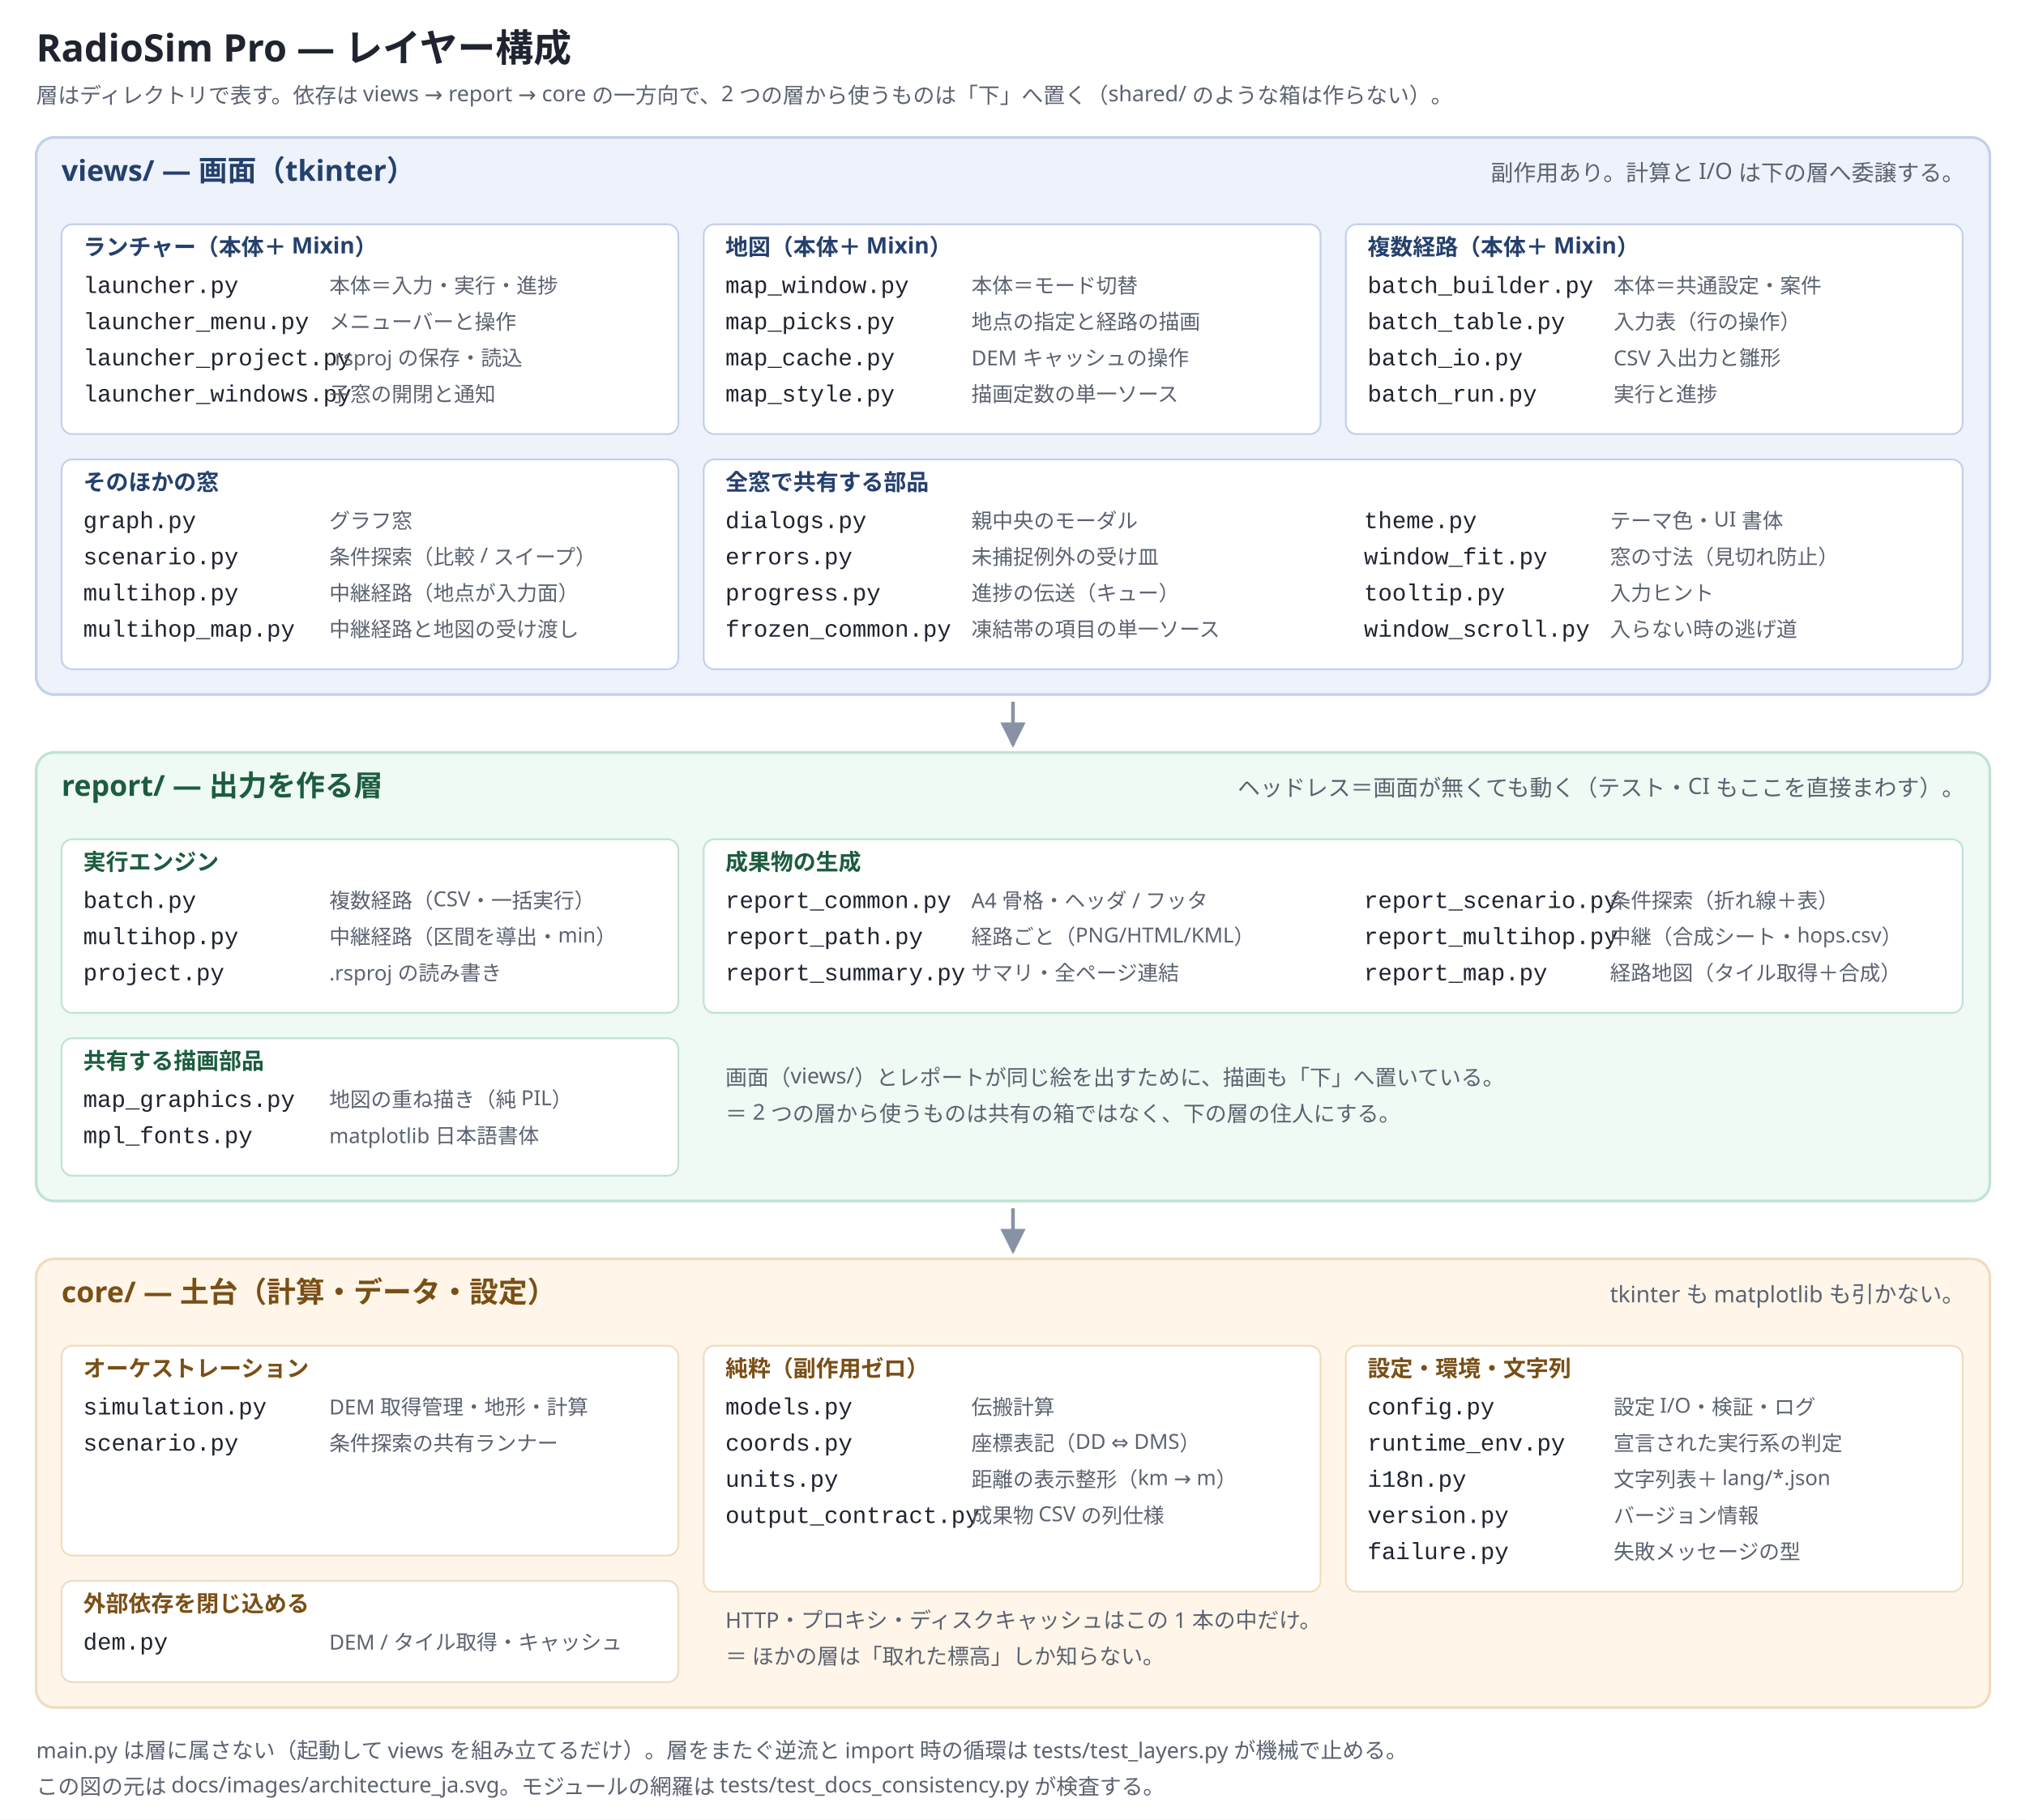
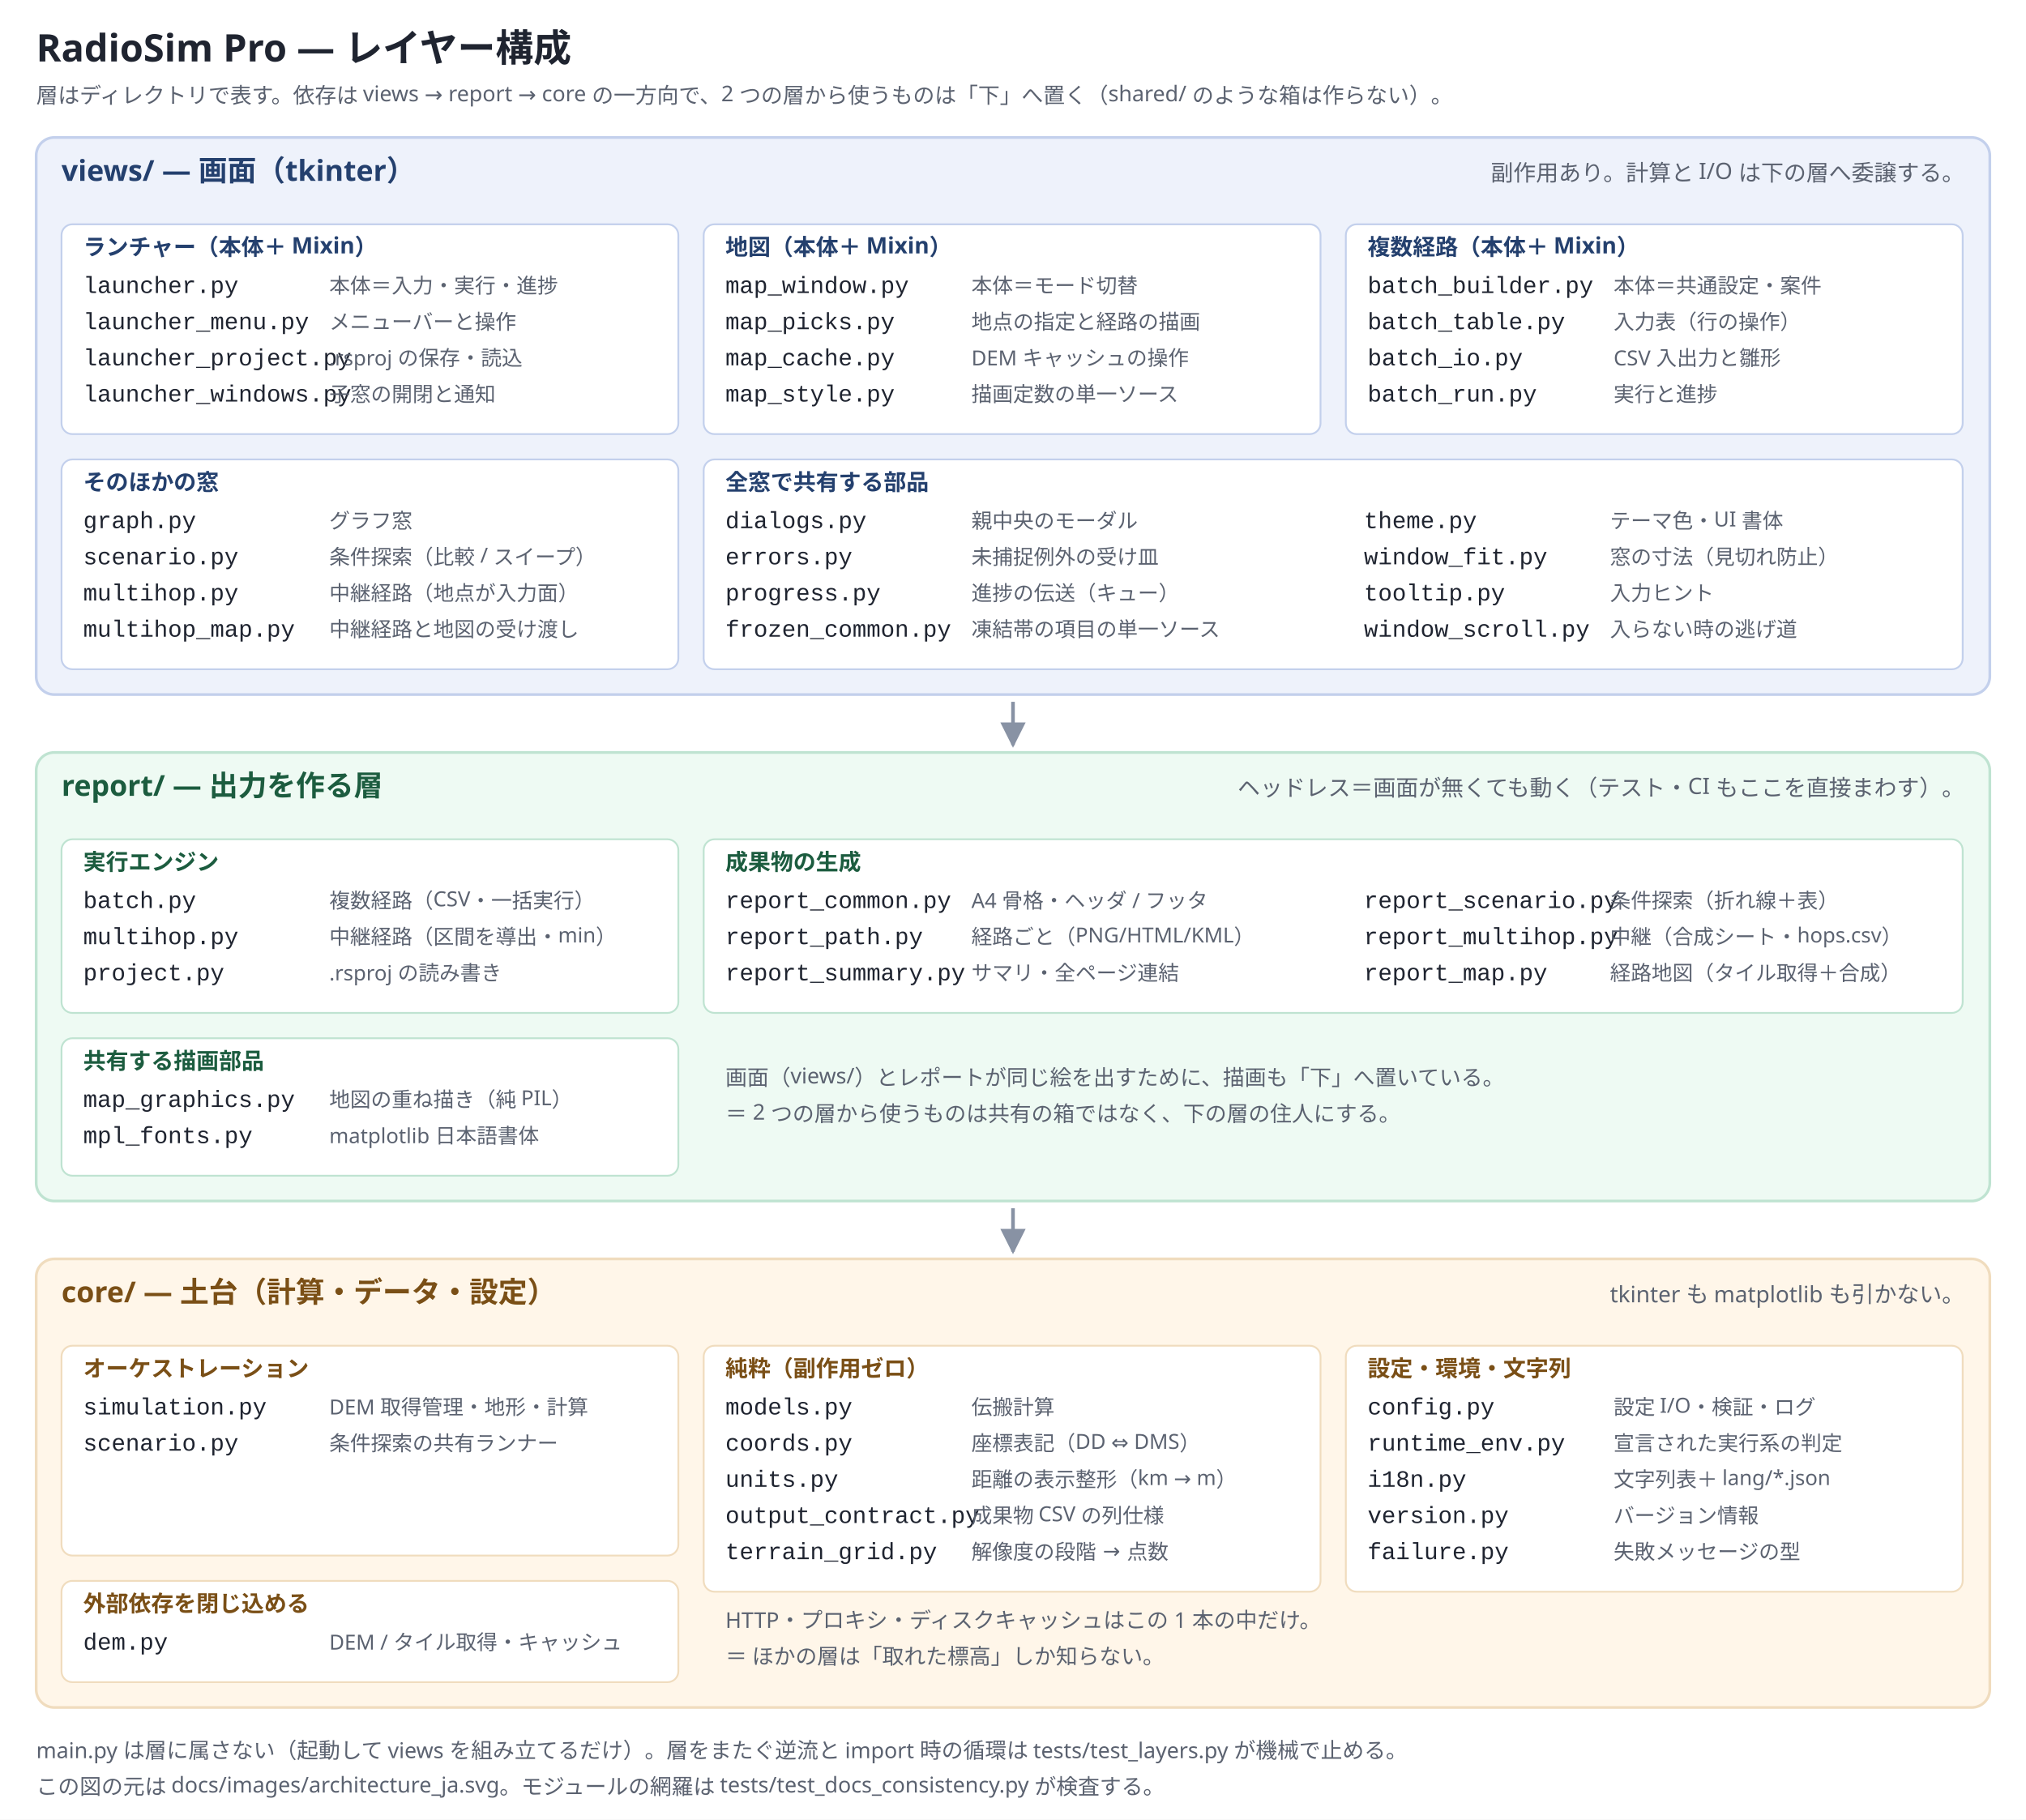
<svg xmlns="http://www.w3.org/2000/svg" viewBox="0 0 1120 1006" width="1120" height="1006" role="img" aria-labelledby="ttl desc" font-family="'BIZ UDPGothic','Meiryo','Yu Gothic','Hiragino Sans',sans-serif">
  <defs>
    <marker id="ar" viewBox="0 0 10 10" refX="9" refY="5" markerWidth="7" markerHeight="7" orient="auto-start-reverse">
      <path d="M0,0 L10,5 L0,10 z" fill="#8892a4" />
    </marker>
    <style>
      .band  { stroke-width:1.5 }
      .card  { fill:#ffffff; stroke-width:1 }
      .lname { font-size:16px; font-weight:700 }
      .lrule { font-size:12.5px; fill:#5b6270 }
      .ctitle{ font-size:12.5px; font-weight:700 }
      .mod   { font-size:13px; font-family:Consolas,'Courier New',monospace; fill:#1f2430 }
      .role  { font-size:11.5px; fill:#5b6270 }
      .note  { font-size:12px; fill:#5b6270 }
      .arrow { stroke:#8892a4; stroke-width:2; marker-end:url(#ar) }
    </style>
  </defs>
  <rect width="1120" height="1006" fill="#ffffff" />
  <text x="20" y="34" font-size="21" font-weight="700" fill="#1f2430">RadioSim Pro — レイヤー構成</text>
  <text x="20" y="57" class="note">層はディレクトリで表す。依存は views → report → core の一方向で、2 つの層から使うものは「下」へ置く（shared/ のような箱は作らない）。</text>
  <rect class="band" x="20" y="76" width="1080" height="308" rx="10" fill="#eef2fb" stroke="#c3d0ec" />
  <text x="34" y="100" class="lname" fill="#24406e">views/ — 画面（tkinter）</text>
  <text x="1086" y="100" class="lrule" text-anchor="end">副作用あり。計算と I/O は下の層へ委譲する。</text>
  <g>
    <rect class="card" x="34" y="124" width="341" height="116" rx="6" stroke="#c3d0ec" />
    <text x="46" y="141" class="ctitle" fill="#24406e">ランチャー（本体＋ Mixin）</text>
    <text x="46" y="162" class="mod">launcher.py</text>
    <text x="182" y="162" class="role">本体＝入力・実行・進捗</text>
    <text x="46" y="182" class="mod">launcher_menu.py</text>
    <text x="182" y="182" class="role">メニューバーと操作</text>
    <text x="46" y="202" class="mod">launcher_project.py</text>
    <text x="182" y="202" class="role">.rsproj の保存・読込</text>
    <text x="46" y="222" class="mod">launcher_windows.py</text>
    <text x="182" y="222" class="role">子窓の開閉と通知</text>
    <rect class="card" x="389" y="124" width="341" height="116" rx="6" stroke="#c3d0ec" />
    <text x="401" y="141" class="ctitle" fill="#24406e">地図（本体＋ Mixin）</text>
    <text x="401" y="162" class="mod">map_window.py</text>
    <text x="537" y="162" class="role">本体＝モード切替</text>
    <text x="401" y="182" class="mod">map_picks.py</text>
    <text x="537" y="182" class="role">地点の指定と経路の描画</text>
    <text x="401" y="202" class="mod">map_cache.py</text>
    <text x="537" y="202" class="role">DEM キャッシュの操作</text>
    <text x="401" y="222" class="mod">map_style.py</text>
    <text x="537" y="222" class="role">描画定数の単一ソース</text>
    <rect class="card" x="744" y="124" width="341" height="116" rx="6" stroke="#c3d0ec" />
    <text x="756" y="141" class="ctitle" fill="#24406e">複数経路（本体＋ Mixin）</text>
    <text x="756" y="162" class="mod">batch_builder.py</text>
    <text x="892" y="162" class="role">本体＝共通設定・案件</text>
    <text x="756" y="182" class="mod">batch_table.py</text>
    <text x="892" y="182" class="role">入力表（行の操作）</text>
    <text x="756" y="202" class="mod">batch_io.py</text>
    <text x="892" y="202" class="role">CSV 入出力と雛形</text>
    <text x="756" y="222" class="mod">batch_run.py</text>
    <text x="892" y="222" class="role">実行と進捗</text>
  </g>
  <g>
    <rect class="card" x="34" y="254" width="341" height="116" rx="6" stroke="#c3d0ec" />
    <text x="46" y="271" class="ctitle" fill="#24406e">そのほかの窓</text>
    <text x="46" y="292" class="mod">graph.py</text>
    <text x="182" y="292" class="role">グラフ窓</text>
    <text x="46" y="312" class="mod">scenario.py</text>
    <text x="182" y="312" class="role">条件探索（比較 / スイープ）</text>
    <text x="46" y="332" class="mod">multihop.py</text>
    <text x="182" y="332" class="role">中継経路（地点が入力面）</text>
    <text x="46" y="352" class="mod">multihop_map.py</text>
    <text x="182" y="352" class="role">中継経路と地図の受け渡し</text>
    <rect class="card" x="389" y="254" width="696" height="116" rx="6" stroke="#c3d0ec" />
    <text x="401" y="271" class="ctitle" fill="#24406e">全窓で共有する部品</text>
    <text x="401" y="292" class="mod">dialogs.py</text>
    <text x="537" y="292" class="role">親中央のモーダル</text>
    <text x="401" y="312" class="mod">errors.py</text>
    <text x="537" y="312" class="role">未捕捉例外の受け皿</text>
    <text x="401" y="332" class="mod">progress.py</text>
    <text x="537" y="332" class="role">進捗の伝送（キュー）</text>
    <text x="401" y="352" class="mod">frozen_common.py</text>
    <text x="537" y="352" class="role">凍結帯の項目の単一ソース</text>
    <text x="754" y="292" class="mod">theme.py</text>
    <text x="890" y="292" class="role">テーマ色・UI 書体</text>
    <text x="754" y="312" class="mod">window_fit.py</text>
    <text x="890" y="312" class="role">窓の寸法（見切れ防止）</text>
    <text x="754" y="332" class="mod">tooltip.py</text>
    <text x="890" y="332" class="role">入力ヒント</text>
    <text x="754" y="352" class="mod">window_scroll.py</text>
    <text x="890" y="352" class="role">入らない時の逃げ道</text>
  </g>
  <line class="arrow" x1="560" y1="388" x2="560" y2="412" />
  <rect class="band" x="20" y="416" width="1080" height="248" rx="10" fill="#eefaf3" stroke="#bfe3d1" />
  <text x="34" y="440" class="lname" fill="#1c5c3f">report/ — 出力を作る層</text>
  <text x="1086" y="440" class="lrule" text-anchor="end">ヘッドレス＝画面が無くても動く（テスト・CI もここを直接まわす）。</text>
  <g>
    <rect class="card" x="34" y="464" width="341" height="96" rx="6" stroke="#bfe3d1" />
    <text x="46" y="481" class="ctitle" fill="#1c5c3f">実行エンジン</text>
    <text x="46" y="502" class="mod">batch.py</text>
    <text x="182" y="502" class="role">複数経路（CSV・一括実行）</text>
    <text x="46" y="522" class="mod">multihop.py</text>
    <text x="182" y="522" class="role">中継経路（区間を導出・min）</text>
    <text x="46" y="542" class="mod">project.py</text>
    <text x="182" y="542" class="role">.rsproj の読み書き</text>
    <rect class="card" x="389" y="464" width="696" height="96" rx="6" stroke="#bfe3d1" />
    <text x="401" y="481" class="ctitle" fill="#1c5c3f">成果物の生成</text>
    <text x="401" y="502" class="mod">report_common.py</text>
    <text x="537" y="502" class="role">A4 骨格・ヘッダ / フッタ</text>
    <text x="401" y="522" class="mod">report_path.py</text>
    <text x="537" y="522" class="role">経路ごと（PNG/HTML/KML）</text>
    <text x="401" y="542" class="mod">report_summary.py</text>
    <text x="537" y="542" class="role">サマリ・全ページ連結</text>
    <text x="754" y="502" class="mod">report_scenario.py</text>
    <text x="890" y="502" class="role">条件探索（折れ線＋表）</text>
    <text x="754" y="522" class="mod">report_multihop.py</text>
    <text x="890" y="522" class="role">中継（合成シート・hops.csv）</text>
    <text x="754" y="542" class="mod">report_map.py</text>
    <text x="890" y="542" class="role">経路地図（タイル取得＋合成）</text>
  </g>
  <g>
    <rect class="card" x="34" y="574" width="341" height="76" rx="6" stroke="#bfe3d1" />
    <text x="46" y="591" class="ctitle" fill="#1c5c3f">共有する描画部品</text>
    <text x="46" y="612" class="mod">map_graphics.py</text>
    <text x="182" y="612" class="role">地図の重ね描き（純 PIL）</text>
    <text x="46" y="632" class="mod">mpl_fonts.py</text>
    <text x="182" y="632" class="role">matplotlib 日本語書体</text>
    <text x="401" y="600" class="note">画面（views/）とレポートが同じ絵を出すために、描画も「下」へ置いている。</text>
    <text x="401" y="620" class="note">＝ 2 つの層から使うものは共有の箱ではなく、下の層の住人にする。</text>
  </g>
  <line class="arrow" x1="560" y1="668" x2="560" y2="692" />
  <rect class="band" x="20" y="696" width="1080" height="248" rx="10" fill="#fff6e9" stroke="#f0dcbe" />
  <text x="34" y="720" class="lname" fill="#7a4f16">core/ — 土台（計算・データ・設定）</text>
  <text x="1086" y="720" class="lrule" text-anchor="end">tkinter も matplotlib も引かない。</text>
  <g>
    <rect class="card" x="34" y="744" width="341" height="116" rx="6" stroke="#f0dcbe" />
    <text x="46" y="761" class="ctitle" fill="#7a4f16">オーケストレーション</text>
    <text x="46" y="782" class="mod">simulation.py</text>
    <text x="182" y="782" class="role">DEM 取得管理・地形・計算</text>
    <text x="46" y="802" class="mod">scenario.py</text>
    <text x="182" y="802" class="role">条件探索の共有ランナー</text>
    <rect class="card" x="389" y="744" width="341" height="136" rx="6" stroke="#f0dcbe" />
    <text x="401" y="761" class="ctitle" fill="#7a4f16">純粋（副作用ゼロ）</text>
    <text x="401" y="782" class="mod">models.py</text>
    <text x="537" y="782" class="role">伝搬計算</text>
    <text x="401" y="802" class="mod">coords.py</text>
    <text x="537" y="802" class="role">座標表記（DD ⇔ DMS）</text>
    <text x="401" y="822" class="mod">units.py</text>
    <text x="537" y="822" class="role">距離の表示整形（km → m）</text>
    <text x="401" y="842" class="mod">output_contract.py</text>
    <text x="537" y="842" class="role">成果物 CSV の列仕様</text>
+     <text x="401" y="862" class="mod">terrain_grid.py</text>
+     <text x="537" y="862" class="role">解像度の段階 → 点数</text>
    <rect class="card" x="744" y="744" width="341" height="136" rx="6" stroke="#f0dcbe" />
    <text x="756" y="761" class="ctitle" fill="#7a4f16">設定・環境・文字列</text>
    <text x="756" y="782" class="mod">config.py</text>
    <text x="892" y="782" class="role">設定 I/O・検証・ログ</text>
    <text x="756" y="802" class="mod">runtime_env.py</text>
    <text x="892" y="802" class="role">宣言された実行系の判定</text>
    <text x="756" y="822" class="mod">i18n.py</text>
    <text x="892" y="822" class="role">文字列表＋ lang/*.json</text>
    <text x="756" y="842" class="mod">version.py</text>
    <text x="892" y="842" class="role">バージョン情報</text>
    <text x="756" y="862" class="mod">failure.py</text>
    <text x="892" y="862" class="role">失敗メッセージの型</text>
  </g>
  <g>
    <rect class="card" x="34" y="874" width="341" height="56" rx="6" stroke="#f0dcbe" />
    <text x="46" y="891" class="ctitle" fill="#7a4f16">外部依存を閉じ込める</text>
    <text x="46" y="912" class="mod">dem.py</text>
    <text x="182" y="912" class="role">DEM / タイル取得・キャッシュ</text>
    <text x="401" y="900" class="note">HTTP・プロキシ・ディスクキャッシュはこの 1 本の中だけ。</text>
    <text x="401" y="920" class="note">＝ ほかの層は「取れた標高」しか知らない。</text>
  </g>
  <text x="20" y="972" class="note">main.py は層に属さない（起動して views を組み立てるだけ）。層をまたぐ逆流と import 時の循環は tests/test_layers.py が機械で止める。</text>
  <text x="20" y="992" class="note">この図の元は docs/images/architecture_ja.svg。モジュールの網羅は tests/test_docs_consistency.py が検査する。</text>
</svg>
